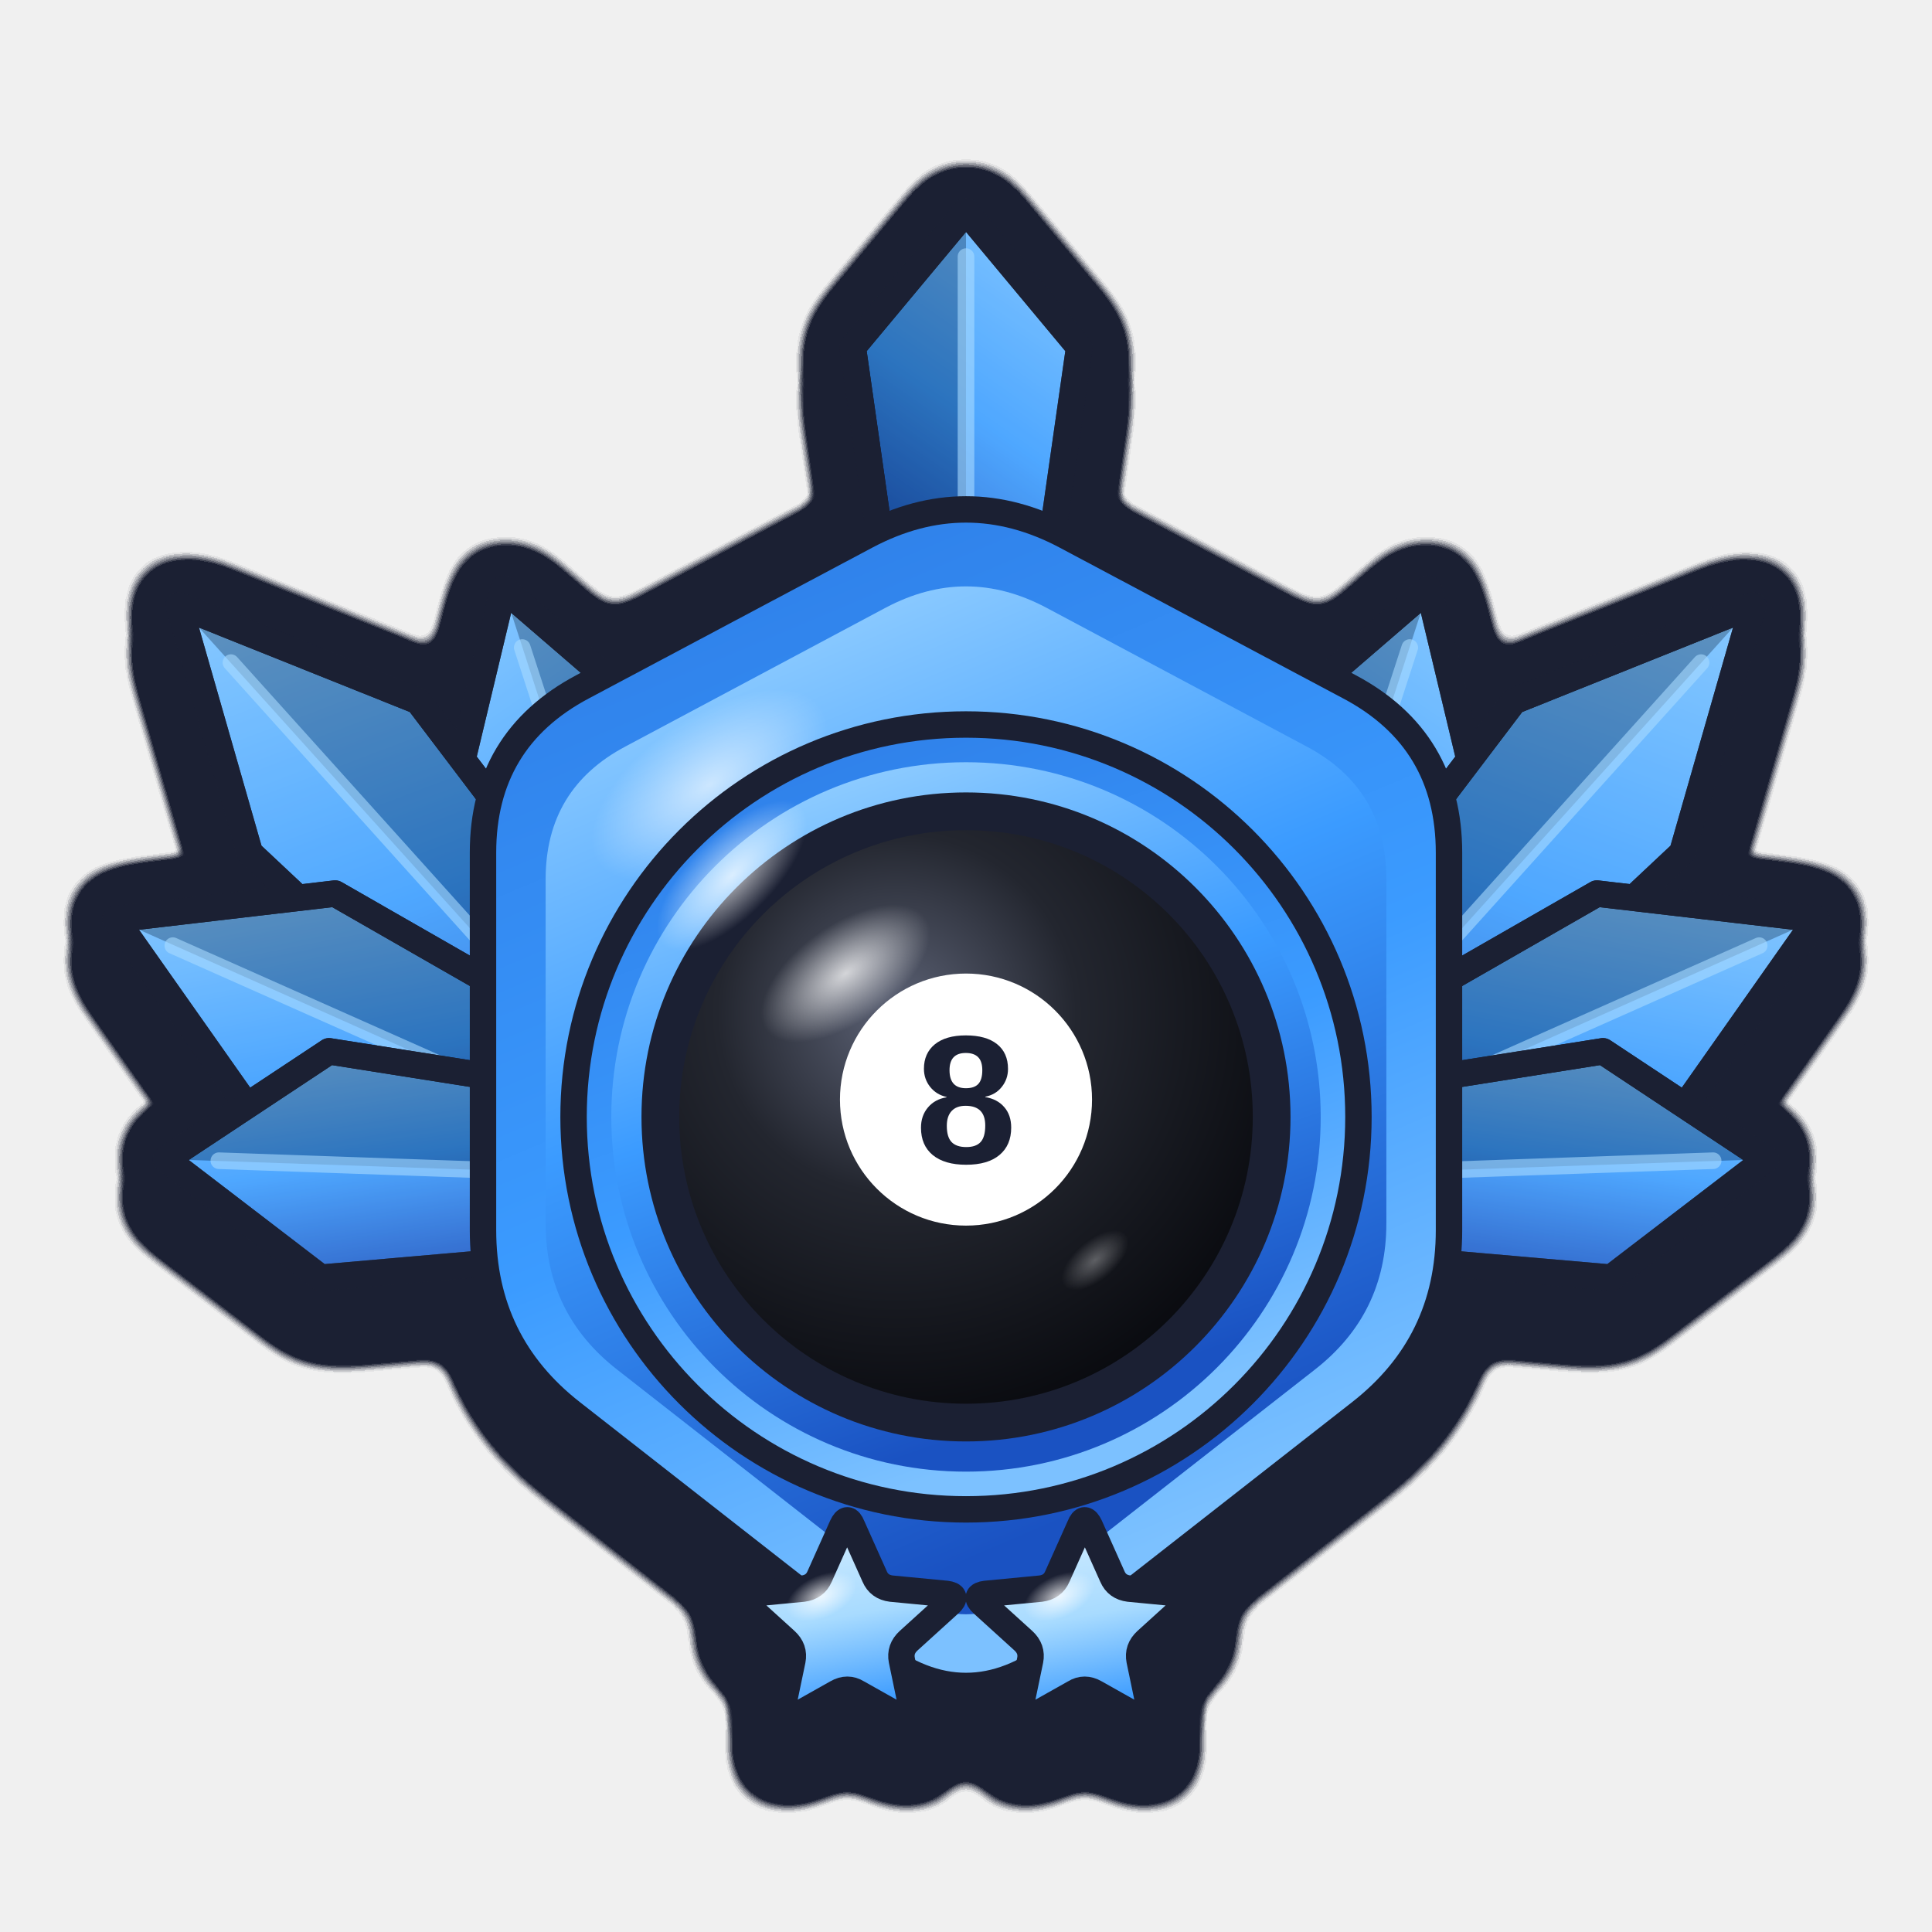
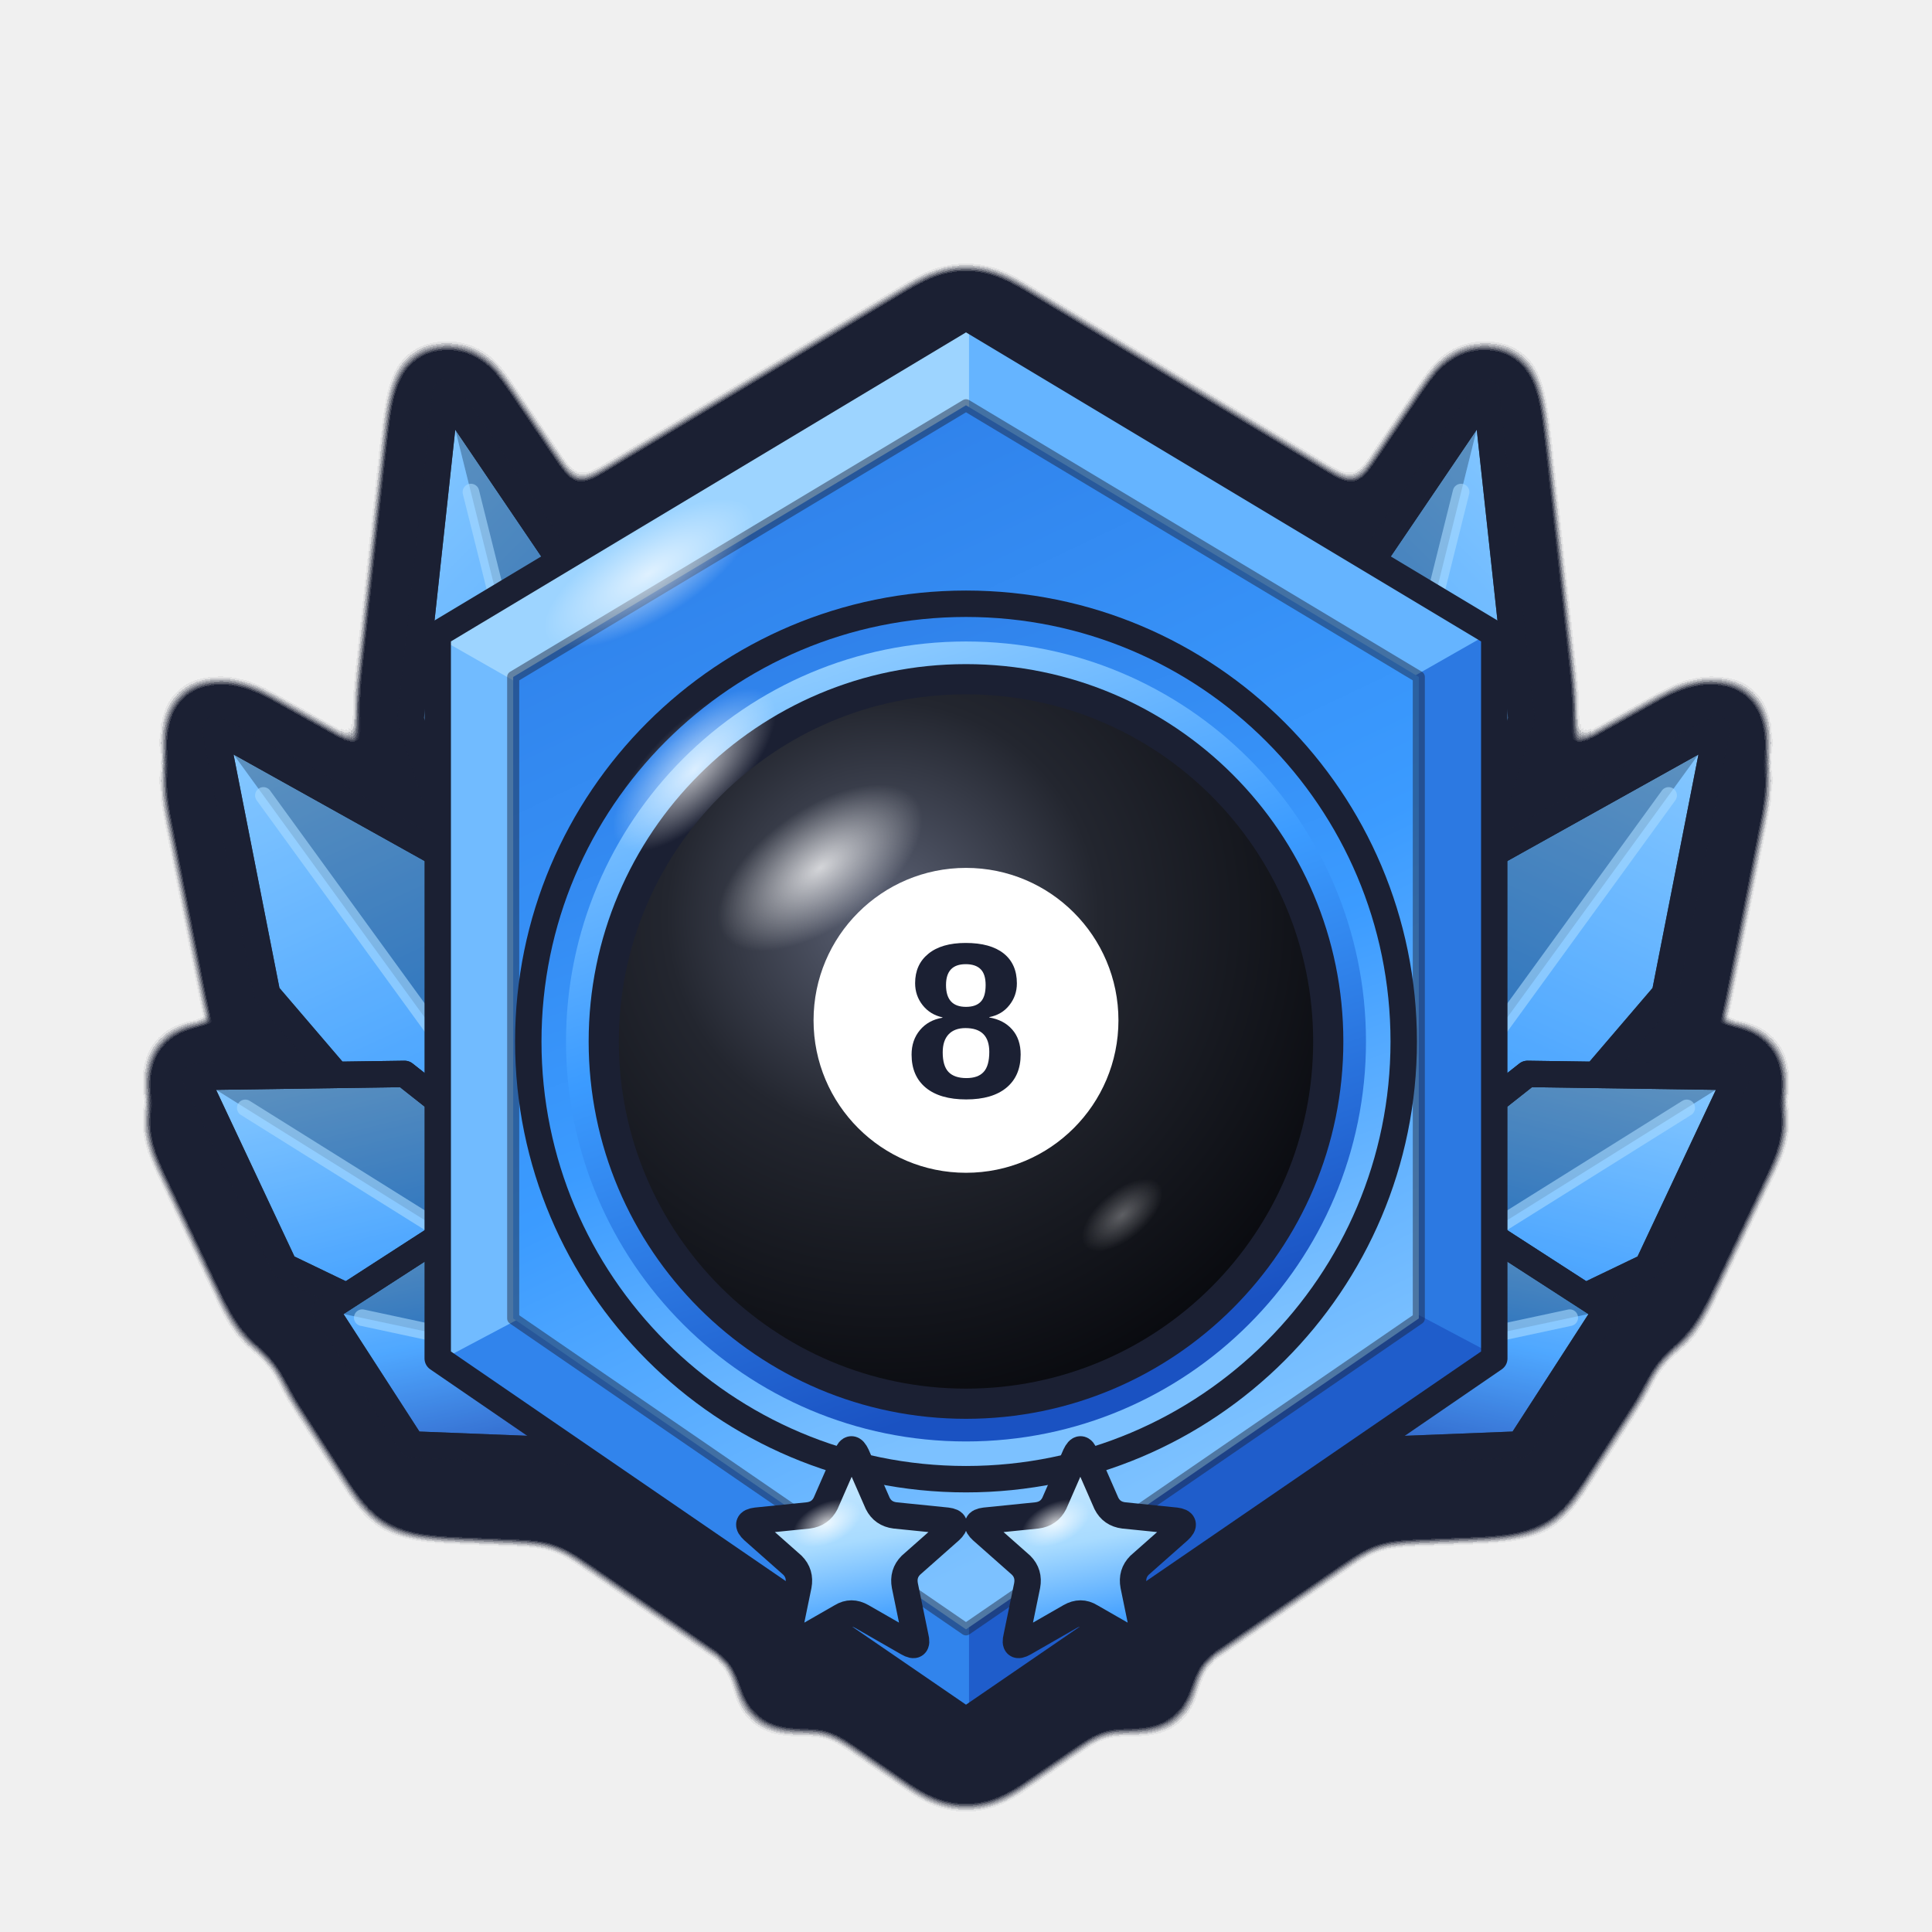
<svg xmlns="http://www.w3.org/2000/svg" width="512" height="512" viewBox="0 0 256 256">
  <defs>
    <linearGradient id="blue" x1="0" y1="0" x2="0.35" y2="1">
      <stop offset="0" stop-color="#9ED3FF" />
      <stop offset="0.45" stop-color="#3B9BFF" />
      <stop offset="1" stop-color="#1F6BD0" />
    </linearGradient>
    <linearGradient id="green" x1="0" y1="0" x2="0.35" y2="1">
      <stop offset="0" stop-color="#A8F5BE" />
      <stop offset="0.45" stop-color="#3DD66B" />
      <stop offset="1" stop-color="#1E9E47" />
    </linearGradient>
    <linearGradient id="red" x1="0" y1="0" x2="0.35" y2="1">
      <stop offset="0" stop-color="#FFA3A3" />
      <stop offset="0.45" stop-color="#FF4D4D" />
      <stop offset="1" stop-color="#C9283A" />
    </linearGradient>
    <linearGradient id="gold" x1="0" y1="0" x2="0.35" y2="1">
      <stop offset="0" stop-color="#FFF1A0" />
      <stop offset="0.45" stop-color="#FFC928" />
      <stop offset="1" stop-color="#DB8E00" />
    </linearGradient>
    <linearGradient id="wood" x1="0" y1="0" x2="0.35" y2="1">
      <stop offset="0" stop-color="#FFD9A0" />
      <stop offset="0.45" stop-color="#E7A35C" />
      <stop offset="1" stop-color="#A8622A" />
    </linearGradient>
    <linearGradient id="darkwood" x1="0" y1="0" x2="0.35" y2="1">
      <stop offset="0" stop-color="#C07A45" />
      <stop offset="0.45" stop-color="#8A4B22" />
      <stop offset="1" stop-color="#5E3014" />
    </linearGradient>
    <linearGradient id="white" x1="0" y1="0" x2="0.35" y2="1">
      <stop offset="0" stop-color="#FFFFFF" />
      <stop offset="0.45" stop-color="#F4F8FF" />
      <stop offset="1" stop-color="#C9D6EA" />
    </linearGradient>
    <linearGradient id="grey" x1="0" y1="0" x2="0.35" y2="1">
      <stop offset="0" stop-color="#E4E9F2" />
      <stop offset="0.45" stop-color="#AEB8C8" />
      <stop offset="1" stop-color="#7B869A" />
    </linearGradient>
    <linearGradient id="steel" x1="0" y1="0" x2="0.35" y2="1">
      <stop offset="0" stop-color="#D8E6F7" />
      <stop offset="0.45" stop-color="#9FB2CC" />
      <stop offset="1" stop-color="#6A7D98" />
    </linearGradient>
    <linearGradient id="cloth" x1="0" y1="0" x2="0.35" y2="1">
      <stop offset="0" stop-color="#6FE08E" />
      <stop offset="0.45" stop-color="#2FA24F" />
      <stop offset="1" stop-color="#1C7A37" />
    </linearGradient>
    <linearGradient id="sad" x1="0" y1="0" x2="0.35" y2="1">
      <stop offset="0" stop-color="#C4D4EE" />
      <stop offset="0.45" stop-color="#8EA3C7" />
      <stop offset="1" stop-color="#5E7299" />
    </linearGradient>
    <linearGradient id="purple" x1="0" y1="0" x2="0.35" y2="1">
      <stop offset="0" stop-color="#D7B8FF" />
      <stop offset="0.45" stop-color="#A259FF" />
      <stop offset="1" stop-color="#6E2FD0" />
    </linearGradient>
    <radialGradient id="shine" cx="0.5" cy="0.5" r="0.5">
      <stop offset="0" stop-color="#FFFFFF" stop-opacity="0.9" />
      <stop offset="1" stop-color="#FFFFFF" stop-opacity="0" />
    </radialGradient>
    <filter id="ink" x="-30%" y="-30%" width="160%" height="160%" color-interpolation-filters="sRGB">
      <feGaussianBlur in="SourceAlpha" stdDeviation="6.92" result="blur" />
      <feComponentTransfer in="blur" result="grown">
        <feFuncA type="linear" slope="7" intercept="-0.35" />
      </feComponentTransfer>
      <feOffset in="grown" dy="6" result="lip" />
      <feMerge result="both">
        <feMergeNode in="lip" />
        <feMergeNode in="grown" />
      </feMerge>
      <feFlood flood-color="#1B2033" />
      <feComposite in2="both" operator="in" result="outline" />
      <feMerge>
        <feMergeNode in="outline" />
        <feMergeNode in="SourceGraphic" />
      </feMerge>
    </filter>
  </defs>
  <defs>
    <filter id="badgeInk" x="-20%" y="-20%" width="140%" height="140%" color-interpolation-filters="sRGB">
      <feGaussianBlur in="SourceAlpha" stdDeviation="3.2" result="blur" />
      <feComponentTransfer in="blur" result="grown">
        <feFuncA type="linear" slope="40" intercept="-0.716" />
      </feComponentTransfer>
      <feOffset in="grown" dy="5" result="lip" />
      <feMerge result="both">
        <feMergeNode in="lip" />
        <feMergeNode in="grown" />
      </feMerge>
      <feFlood flood-color="#1B2033" />
      <feComposite in2="both" operator="in" result="outline" />
      <feMerge>
        <feMergeNode in="outline" />
        <feMergeNode in="SourceGraphic" />
      </feMerge>
    </filter>
  </defs>
  <defs>
    <linearGradient id="m" x1="0" y1="0" x2="0.35" y2="1">
      <stop offset="0" stop-color="#A8DBFF" />
      <stop offset="0.5" stop-color="#3B9BFF" />
      <stop offset="1" stop-color="#1A52C2" />
    </linearGradient>
    <linearGradient id="r" x1="0" y1="0" x2="0.35" y2="1">
      <stop offset="0" stop-color="#2C7AE4" />
      <stop offset="0.6" stop-color="#3B9BFF" />
      <stop offset="1" stop-color="#7CC1FF" />
    </linearGradient>
    <linearGradient id="w" x1="0" y1="0" x2="0.35" y2="1">
      <stop offset="0" stop-color="#82C5FF" />
      <stop offset="0.55" stop-color="#3B9BFF" />
      <stop offset="1" stop-color="#1A52C2" />
    </linearGradient>
    <linearGradient id="p" x1="0" y1="0" x2="0.2" y2="1">
      <stop offset="0" stop-color="#D8EFFF" />
      <stop offset="0.55" stop-color="#A8DBFF" />
      <stop offset="1" stop-color="#3B9BFF" />
    </linearGradient>
    <linearGradient id="c" x1="0" y1="0" x2="0.3" y2="1">
      <stop offset="0" stop-color="#CBE9FF" />
      <stop offset="0.55" stop-color="#6CB8FF" />
      <stop offset="1" stop-color="#3B9BFF" />
    </linearGradient>
    <linearGradient id="g" x1="0" y1="0" x2="0.35" y2="1">
      <stop offset="0" stop-color="#FFF3A6" />
      <stop offset="0.5" stop-color="#FFC928" />
      <stop offset="1" stop-color="#C97F00" />
    </linearGradient>
    <linearGradient id="gr" x1="0" y1="0" x2="0.35" y2="1">
      <stop offset="0" stop-color="#E7A816" />
      <stop offset="0.6" stop-color="#FFC928" />
      <stop offset="1" stop-color="#FFE274" />
    </linearGradient>
    <radialGradient id="ball" cx="0.38" cy="0.32" r="0.78">
      <stop offset="0" stop-color="#5C6275" />
      <stop offset="0.4" stop-color="#23262F" />
      <stop offset="1" stop-color="#06070B" />
    </radialGradient>
  </defs>
  <g filter="url(#badgeInk)">
-     <path d="M119.0 88.0 L113.0 46.0 L128.0 28.0 L143.0 46.0 L137.0 88.0 Z" fill="url(#w)" stroke="#1B2033" stroke-width="3.5" stroke-linejoin="round" />
-     <path d="M128.0 88.0 L137.0 88.0 L143.0 46.0 L128.0 28.0 Z" fill="#000000" opacity="0.25" />
-     <path d="M128.0 88.0 L119.0 88.0 L113.0 46.0 L128.0 28.0 Z" fill="#A8DBFF" opacity="0.18" />
-     <path d="M128.0 83.2 L128.0 34.0" fill="none" stroke="#A8DBFF" stroke-width="2.2" stroke-linecap="round" stroke-linejoin="round" opacity="0.6" />
-     <path d="M119.0 88.0 L113.0 46.0 L128.0 28.0 L143.0 46.0 L137.0 88.0 Z" fill="none" stroke="#1B2033" stroke-width="3.5" stroke-linejoin="round" />
-     <path d="M83.4 158.8 L60.0 106.0 L66.7 78.0 L88.5 96.8 L100.6 153.2 Z" fill="url(#w)" stroke="#1B2033" stroke-width="3.5" stroke-linejoin="round" />
-     <path d="M92.0 156.0 L100.6 153.2 L88.5 96.8 L66.7 78.0 Z" fill="#000000" opacity="0.25" />
-     <path d="M92.0 156.0 L83.4 158.8 L60.0 106.0 L66.7 78.0 Z" fill="#A8DBFF" opacity="0.18" />
-     <path d="M90.0 149.8 L69.2 85.8" fill="none" stroke="#A8DBFF" stroke-width="2.2" stroke-linecap="round" stroke-linejoin="round" opacity="0.6" />
-     <path d="M83.4 158.8 L60.0 106.0 L66.7 78.0 L88.5 96.8 L100.6 153.2 Z" fill="none" stroke="#1B2033" stroke-width="3.5" stroke-linejoin="round" />
-     <path d="M85.3 162.0 L33.1 113.0 L23.7 80.2 L55.4 92.9 L98.7 150.0 Z" fill="url(#w)" stroke="#1B2033" stroke-width="3.5" stroke-linejoin="round" />
-     <path d="M92.0 156.0 L98.7 150.0 L55.4 92.9 L23.7 80.2 Z" fill="#000000" opacity="0.25" />
-     <path d="M92.0 156.0 L85.3 162.0 L33.1 113.0 L23.7 80.2 Z" fill="#A8DBFF" opacity="0.18" />
-     <path d="M86.5 149.9 L30.6 87.8" fill="none" stroke="#A8DBFF" stroke-width="2.2" stroke-linecap="round" stroke-linejoin="round" opacity="0.6" />
-     <path d="M85.3 162.0 L33.1 113.0 L23.7 80.2 L55.4 92.9 L98.7 150.0 Z" fill="none" stroke="#1B2033" stroke-width="3.5" stroke-linejoin="round" />
-     <path d="M88.3 164.2 L32.2 145.8 L15.3 121.8 L44.4 118.4 L95.7 147.8 Z" fill="url(#w)" stroke="#1B2033" stroke-width="3.5" stroke-linejoin="round" />
-     <path d="M92.0 156.0 L95.7 147.8 L44.4 118.4 L15.3 121.8 Z" fill="#000000" opacity="0.25" />
-     <path d="M92.0 156.0 L88.3 164.2 L32.2 145.8 L15.3 121.8 Z" fill="#A8DBFF" opacity="0.18" />
-     <path d="M85.9 153.3 L22.9 125.3" fill="none" stroke="#A8DBFF" stroke-width="2.2" stroke-linecap="round" stroke-linejoin="round" opacity="0.6" />
-     <path d="M88.3 164.2 L32.2 145.8 L15.3 121.8 L44.4 118.4 L95.7 147.8 Z" fill="none" stroke="#1B2033" stroke-width="3.5" stroke-linejoin="round" />
-     <path d="M91.7 165.0 L42.5 169.3 L22.0 153.6 L43.6 139.3 L92.3 147.0 Z" fill="url(#w)" stroke="#1B2033" stroke-width="3.5" stroke-linejoin="round" />
-     <path d="M92.0 156.0 L92.3 147.0 L43.6 139.3 L22.0 153.6 Z" fill="#000000" opacity="0.25" />
-     <path d="M92.0 156.0 L91.7 165.0 L42.5 169.3 L22.0 153.6 Z" fill="#A8DBFF" opacity="0.18" />
-     <path d="M86.4 155.8 L29.0 153.8" fill="none" stroke="#A8DBFF" stroke-width="2.2" stroke-linecap="round" stroke-linejoin="round" opacity="0.6" />
-     <path d="M91.7 165.0 L42.5 169.3 L22.0 153.6 L43.6 139.3 L92.3 147.0 Z" fill="none" stroke="#1B2033" stroke-width="3.5" stroke-linejoin="round" />
+     <path d="M83.3 186.2 L54.4 95.3 L59.1 52.0 L83.5 88.0 L100.7 181.8 Z" fill="url(#w)" stroke="#1B2033" stroke-width="3.5" stroke-linejoin="round" />
+     <path d="M92.0 184.0 L100.7 181.8 L83.5 88.0 L59.1 52.0 Z" fill="#000000" opacity="0.25" />
+     <path d="M92.0 184.0 L83.3 186.2 L54.4 95.3 L59.1 52.0 Z" fill="#A8DBFF" opacity="0.18" />
+     <path d="M89.4 173.4 L62.4 65.2" fill="none" stroke="#A8DBFF" stroke-width="2.2" stroke-linecap="round" stroke-linejoin="round" opacity="0.6" />
+     <path d="M83.3 186.2 L54.4 95.3 L59.1 52.0 L83.5 88.0 L100.7 181.8 Z" fill="none" stroke="#1B2033" stroke-width="3.5" stroke-linejoin="round" />
+     <path d="M84.7 189.3 L35.4 131.7 L28.5 96.6 L59.7 114.0 L99.3 178.7 Z" fill="url(#w)" stroke="#1B2033" stroke-width="3.5" stroke-linejoin="round" />
+     <path d="M92.0 184.0 L99.3 178.7 L59.7 114.0 L28.5 96.6 Z" fill="#000000" opacity="0.25" />
+     <path d="M92.0 184.0 L84.7 189.3 L35.4 131.7 L28.5 96.6 Z" fill="#A8DBFF" opacity="0.18" />
+     <path d="M86.9 177.0 L34.9 105.4" fill="none" stroke="#A8DBFF" stroke-width="2.2" stroke-linecap="round" stroke-linejoin="round" opacity="0.6" />
+     <path d="M84.7 189.3 L35.4 131.7 L28.5 96.6 L59.7 114.0 L99.3 178.7 Z" fill="none" stroke="#1B2033" stroke-width="3.5" stroke-linejoin="round" />
+     <path d="M87.2 191.6 L37.7 167.8 L25.9 142.7 L53.6 142.3 L96.8 176.4 Z" fill="url(#w)" stroke="#1B2033" stroke-width="3.5" stroke-linejoin="round" />
+     <path d="M92.0 184.0 L96.8 176.4 L53.6 142.3 L25.9 142.7 Z" fill="#000000" opacity="0.25" />
+     <path d="M92.0 184.0 L87.2 191.6 L37.7 167.8 L25.9 142.7 Z" fill="#A8DBFF" opacity="0.18" />
+     <path d="M86.7 180.7 L32.5 146.8" fill="none" stroke="#A8DBFF" stroke-width="2.2" stroke-linecap="round" stroke-linejoin="round" opacity="0.6" />
+     <path d="M87.2 191.6 L37.7 167.8 L25.9 142.7 L53.6 142.3 L96.8 176.4 Z" fill="none" stroke="#1B2033" stroke-width="3.5" stroke-linejoin="round" />
+     <path d="M90.1 192.8 L54.6 191.4 L43.1 173.6 L60.9 162.1 L93.9 175.2 Z" fill="url(#w)" stroke="#1B2033" stroke-width="3.5" stroke-linejoin="round" />
+     <path d="M92.0 184.0 L93.9 175.2 L60.9 162.1 L43.1 173.6 Z" fill="#000000" opacity="0.25" />
+     <path d="M92.0 184.0 L90.1 192.8 L54.6 191.4 L43.1 173.6 Z" fill="#A8DBFF" opacity="0.18" />
+     <path d="M88.1 183.2 L48.0 174.6" fill="none" stroke="#A8DBFF" stroke-width="2.2" stroke-linecap="round" stroke-linejoin="round" opacity="0.6" />
+     <path d="M90.1 192.8 L54.6 191.4 L43.1 173.6 L60.9 162.1 L93.9 175.2 Z" fill="none" stroke="#1B2033" stroke-width="3.5" stroke-linejoin="round" />
    <g transform="matrix(-1 0 0 1 256 0)">
-       <path d="M119.0 88.0 L113.0 46.0 L128.0 28.0 L143.0 46.0 L137.0 88.0 Z" fill="url(#w)" stroke="#1B2033" stroke-width="3.5" stroke-linejoin="round" />
-       <path d="M128.0 88.0 L137.0 88.0 L143.0 46.0 L128.0 28.0 Z" fill="#000000" opacity="0.25" />
-       <path d="M128.0 88.0 L119.0 88.0 L113.0 46.0 L128.0 28.0 Z" fill="#A8DBFF" opacity="0.18" />
-       <path d="M128.0 83.2 L128.0 34.0" fill="none" stroke="#A8DBFF" stroke-width="2.2" stroke-linecap="round" stroke-linejoin="round" opacity="0.6" />
-       <path d="M119.0 88.0 L113.0 46.0 L128.0 28.0 L143.0 46.0 L137.0 88.0 Z" fill="none" stroke="#1B2033" stroke-width="3.5" stroke-linejoin="round" />
-       <path d="M83.4 158.8 L60.0 106.0 L66.7 78.0 L88.5 96.8 L100.6 153.2 Z" fill="url(#w)" stroke="#1B2033" stroke-width="3.5" stroke-linejoin="round" />
-       <path d="M92.0 156.0 L100.6 153.2 L88.5 96.8 L66.7 78.0 Z" fill="#000000" opacity="0.25" />
-       <path d="M92.0 156.0 L83.4 158.8 L60.0 106.0 L66.7 78.0 Z" fill="#A8DBFF" opacity="0.18" />
-       <path d="M90.0 149.8 L69.2 85.8" fill="none" stroke="#A8DBFF" stroke-width="2.2" stroke-linecap="round" stroke-linejoin="round" opacity="0.6" />
-       <path d="M83.4 158.8 L60.0 106.0 L66.7 78.0 L88.5 96.8 L100.6 153.2 Z" fill="none" stroke="#1B2033" stroke-width="3.5" stroke-linejoin="round" />
-       <path d="M85.3 162.0 L33.1 113.0 L23.7 80.2 L55.4 92.9 L98.7 150.0 Z" fill="url(#w)" stroke="#1B2033" stroke-width="3.5" stroke-linejoin="round" />
-       <path d="M92.0 156.0 L98.7 150.0 L55.4 92.9 L23.7 80.2 Z" fill="#000000" opacity="0.25" />
-       <path d="M92.0 156.0 L85.3 162.0 L33.1 113.0 L23.7 80.2 Z" fill="#A8DBFF" opacity="0.18" />
-       <path d="M86.5 149.9 L30.6 87.8" fill="none" stroke="#A8DBFF" stroke-width="2.2" stroke-linecap="round" stroke-linejoin="round" opacity="0.6" />
-       <path d="M85.3 162.0 L33.1 113.0 L23.7 80.2 L55.4 92.9 L98.7 150.0 Z" fill="none" stroke="#1B2033" stroke-width="3.5" stroke-linejoin="round" />
-       <path d="M88.3 164.2 L32.2 145.8 L15.3 121.8 L44.4 118.4 L95.7 147.8 Z" fill="url(#w)" stroke="#1B2033" stroke-width="3.5" stroke-linejoin="round" />
-       <path d="M92.0 156.0 L95.7 147.8 L44.4 118.4 L15.3 121.8 Z" fill="#000000" opacity="0.25" />
-       <path d="M92.0 156.0 L88.3 164.2 L32.2 145.8 L15.3 121.8 Z" fill="#A8DBFF" opacity="0.18" />
-       <path d="M85.9 153.3 L22.9 125.3" fill="none" stroke="#A8DBFF" stroke-width="2.2" stroke-linecap="round" stroke-linejoin="round" opacity="0.6" />
-       <path d="M88.3 164.2 L32.2 145.8 L15.3 121.8 L44.4 118.4 L95.7 147.8 Z" fill="none" stroke="#1B2033" stroke-width="3.5" stroke-linejoin="round" />
-       <path d="M91.7 165.0 L42.5 169.3 L22.0 153.6 L43.6 139.3 L92.3 147.0 Z" fill="url(#w)" stroke="#1B2033" stroke-width="3.5" stroke-linejoin="round" />
-       <path d="M92.0 156.0 L92.3 147.0 L43.6 139.3 L22.0 153.6 Z" fill="#000000" opacity="0.25" />
-       <path d="M92.0 156.0 L91.7 165.0 L42.5 169.3 L22.0 153.6 Z" fill="#A8DBFF" opacity="0.18" />
-       <path d="M86.4 155.8 L29.0 153.8" fill="none" stroke="#A8DBFF" stroke-width="2.2" stroke-linecap="round" stroke-linejoin="round" opacity="0.6" />
-       <path d="M91.7 165.0 L42.5 169.3 L22.0 153.6 L43.6 139.3 L92.3 147.0 Z" fill="none" stroke="#1B2033" stroke-width="3.5" stroke-linejoin="round" />
+       <path d="M83.3 186.2 L54.4 95.3 L59.1 52.0 L83.5 88.0 L100.7 181.8 Z" fill="url(#w)" stroke="#1B2033" stroke-width="3.5" stroke-linejoin="round" />
+       <path d="M92.0 184.0 L100.7 181.8 L83.5 88.0 L59.1 52.0 Z" fill="#000000" opacity="0.25" />
+       <path d="M92.0 184.0 L83.3 186.2 L54.4 95.3 L59.1 52.0 Z" fill="#A8DBFF" opacity="0.18" />
+       <path d="M89.4 173.4 L62.4 65.2" fill="none" stroke="#A8DBFF" stroke-width="2.2" stroke-linecap="round" stroke-linejoin="round" opacity="0.6" />
+       <path d="M83.3 186.2 L54.4 95.3 L59.1 52.0 L83.5 88.0 L100.7 181.8 Z" fill="none" stroke="#1B2033" stroke-width="3.5" stroke-linejoin="round" />
+       <path d="M84.7 189.3 L35.4 131.7 L28.5 96.6 L59.7 114.0 L99.3 178.7 Z" fill="url(#w)" stroke="#1B2033" stroke-width="3.5" stroke-linejoin="round" />
+       <path d="M92.0 184.0 L99.3 178.7 L59.7 114.0 L28.5 96.6 Z" fill="#000000" opacity="0.25" />
+       <path d="M92.0 184.0 L84.7 189.3 L35.4 131.7 L28.5 96.6 Z" fill="#A8DBFF" opacity="0.18" />
+       <path d="M86.9 177.0 L34.9 105.4" fill="none" stroke="#A8DBFF" stroke-width="2.2" stroke-linecap="round" stroke-linejoin="round" opacity="0.6" />
+       <path d="M84.7 189.3 L35.4 131.7 L28.5 96.6 L59.7 114.0 L99.3 178.7 Z" fill="none" stroke="#1B2033" stroke-width="3.5" stroke-linejoin="round" />
+       <path d="M87.2 191.6 L37.7 167.8 L25.9 142.7 L53.6 142.3 L96.8 176.4 Z" fill="url(#w)" stroke="#1B2033" stroke-width="3.5" stroke-linejoin="round" />
+       <path d="M92.0 184.0 L96.8 176.4 L53.6 142.3 L25.9 142.7 Z" fill="#000000" opacity="0.25" />
+       <path d="M92.0 184.0 L87.2 191.6 L37.7 167.8 L25.9 142.7 Z" fill="#A8DBFF" opacity="0.18" />
+       <path d="M86.7 180.7 L32.5 146.8" fill="none" stroke="#A8DBFF" stroke-width="2.2" stroke-linecap="round" stroke-linejoin="round" opacity="0.6" />
+       <path d="M87.2 191.6 L37.7 167.8 L25.9 142.7 L53.6 142.3 L96.8 176.4 Z" fill="none" stroke="#1B2033" stroke-width="3.5" stroke-linejoin="round" />
+       <path d="M90.1 192.8 L54.6 191.4 L43.1 173.6 L60.9 162.1 L93.9 175.2 Z" fill="url(#w)" stroke="#1B2033" stroke-width="3.5" stroke-linejoin="round" />
+       <path d="M92.0 184.0 L93.9 175.2 L60.9 162.1 L43.1 173.6 Z" fill="#000000" opacity="0.25" />
+       <path d="M92.0 184.0 L90.1 192.8 L54.6 191.4 L43.1 173.6 Z" fill="#A8DBFF" opacity="0.18" />
+       <path d="M88.1 183.2 L48.0 174.6" fill="none" stroke="#A8DBFF" stroke-width="2.2" stroke-linecap="round" stroke-linejoin="round" opacity="0.6" />
+       <path d="M90.1 192.8 L54.6 191.4 L43.1 173.6 L60.9 162.1 L93.9 175.2 Z" fill="none" stroke="#1B2033" stroke-width="3.5" stroke-linejoin="round" />
    </g>
-     <path d="M114.8 71.0 Q128.0 64.0 141.2 71.0 L178.8 91.0 Q192.0 98.0 192.0 113.0 L192.0 163.0 Q192.0 178.0 180.2 187.2 L139.8 218.8 Q128.0 228.0 116.2 218.8 L75.8 187.2 Q64.0 178.0 64.0 163.0 L64.0 113.0 Q64.0 98.0 77.2 91.0 Z" fill="url(#r)" stroke="#1B2033" stroke-width="3.5" stroke-linejoin="round" />
-     <path d="M117.4 80.5 Q128.0 74.9 138.6 80.5 L173.1 98.9 Q183.7 104.5 183.7 116.5 L183.7 162.1 Q183.7 174.1 174.2 181.5 L137.5 210.2 Q128.0 217.6 118.5 210.2 L81.8 181.5 Q72.3 174.1 72.3 162.1 L72.3 116.5 Q72.3 104.5 82.9 98.9 Z" fill="url(#m)" />
-     <ellipse cx="94" cy="104" rx="18" ry="9" fill="url(#shine)" opacity="0.7" transform="rotate(-35 94 104)" />
-     <circle cx="128" cy="148" r="52" fill="url(#r)" stroke="#1B2033" stroke-width="3.5" />
-     <circle cx="128" cy="148" r="47" fill="url(#m)" />
-     <circle cx="128" cy="148" r="43" fill="#1B2033" />
-     <ellipse cx="97" cy="116" rx="13" ry="5.5" fill="url(#shine)" opacity="0.8" transform="rotate(-45 97 116)" />
-     <circle cx="128" cy="148" r="38" fill="url(#ball)" />
-     <circle cx="128.0" cy="145.7" r="16.7" fill="#FFFFFF" />
-     <text x="128.0" y="154.1" font-family="Arial Black, Arial, sans-serif" font-weight="900" font-size="24.2" text-anchor="middle" fill="#1B2033">8</text>
-     <ellipse cx="112.04" cy="129.0" rx="12.92" ry="6.46" fill="url(#shine)" opacity="0.85" transform="rotate(-35 112.04 129.0)" />
-     <ellipse cx="145.1" cy="167.0" rx="5.32" ry="2.66" fill="url(#shine)" opacity="0.35" transform="rotate(-40 145.1 167.0)" />
-     <path d="M143.1 202.2 Q143.7 200.7 144.4 202.2 L147.4 208.9 Q148.0 210.3 149.6 210.5 L156.9 211.2 Q158.5 211.4 157.3 212.5 L151.9 217.4 Q150.7 218.5 151.0 220.0 L152.5 227.2 Q152.9 228.7 151.5 227.9 L145.1 224.3 Q143.7 223.5 142.4 224.3 L136.0 227.9 Q134.6 228.7 135.0 227.2 L136.5 220.0 Q136.8 218.5 135.6 217.4 L130.2 212.5 Q129.0 211.4 130.6 211.2 L137.9 210.5 Q139.5 210.3 140.1 208.9 Z" fill="url(#p)" stroke="#1B2033" stroke-width="3.5" stroke-linejoin="round" />
-     <ellipse cx="140.337" cy="211.556" rx="4.96" ry="2.79" fill="url(#shine)" opacity="0.85" transform="rotate(-25 140.3366 211.5559)" />
-     <path d="M111.6 202.2 Q112.3 200.7 112.9 202.2 L115.9 208.9 Q116.5 210.3 118.1 210.5 L125.4 211.2 Q127.0 211.4 125.8 212.5 L120.4 217.4 Q119.2 218.5 119.5 220.0 L121.0 227.2 Q121.4 228.7 120.0 227.9 L113.6 224.3 Q112.3 223.5 110.9 224.3 L104.5 227.9 Q103.1 228.7 103.5 227.2 L105.0 220.0 Q105.3 218.5 104.1 217.4 L98.7 212.5 Q97.5 211.4 99.1 211.2 L106.4 210.5 Q108.0 210.3 108.6 208.9 Z" fill="url(#p)" stroke="#1B2033" stroke-width="3.5" stroke-linejoin="round" />
-     <ellipse cx="108.843" cy="211.556" rx="4.96" ry="2.79" fill="url(#shine)" opacity="0.85" transform="rotate(-25 108.8434 211.5559)" />
+     <path d="M128.0 42.0 L198.0 84.0 L188.0 89.7 L128.0 53.7 Z" fill="#65B4FF" stroke="#65B4FF" stroke-width="0.8" />
+     <path d="M198.0 84.0 L198.0 180.0 L188.0 174.7 L188.0 89.7 Z" fill="#2C79E2" stroke="#2C79E2" stroke-width="0.8" />
+     <path d="M198.0 180.0 L128.0 228.0 L128.0 215.9 L188.0 174.7 Z" fill="#1F5DCB" stroke="#1F5DCB" stroke-width="0.8" />
+     <path d="M128.0 228.0 L58.0 180.0 L68.0 174.7 L128.0 215.9 Z" fill="#3184EC" stroke="#3184EC" stroke-width="0.8" />
+     <path d="M58.0 180.0 L58.0 84.0 L68.0 89.7 L68.0 174.7 Z" fill="#71BBFF" stroke="#71BBFF" stroke-width="0.8" />
+     <path d="M58.0 84.0 L128.0 42.0 L128.0 53.7 L68.0 89.7 Z" fill="#9DD4FF" stroke="#9DD4FF" stroke-width="0.8" />
+     <path d="M128.0 53.7 L188.0 89.7 L188.0 174.7 L128.0 215.9 L68.0 174.7 L68.0 89.7 Z" fill="url(#r)" />
+     <path d="M128.0 53.7 L188.0 89.7 L188.0 174.7 L128.0 215.9 L68.0 174.7 L68.0 89.7 Z" fill="none" stroke="#1B2033" stroke-width="1.6" stroke-opacity="0.45" stroke-linejoin="round" />
+     <path d="M128.0 42.0 L198.0 84.0 L198.0 180.0 L128.0 228.0 L58.0 180.0 L58.0 84.0 Z" fill="none" stroke="#1B2033" stroke-width="3.5" stroke-linejoin="round" />
+     <ellipse cx="86" cy="76" rx="16" ry="6" fill="url(#shine)" opacity="0.75" transform="rotate(-32 86 76)" />
+     <circle cx="128" cy="138" r="58" fill="url(#r)" stroke="#1B2033" stroke-width="3.5" />
+     <circle cx="128" cy="138" r="53" fill="url(#m)" />
+     <circle cx="128" cy="138" r="50" fill="#1B2033" />
+     <ellipse cx="92" cy="102" rx="14" ry="6" fill="url(#shine)" opacity="0.8" transform="rotate(-45 92 102)" />
+     <circle cx="128" cy="138" r="46" fill="url(#ball)" />
+     <circle cx="128.0" cy="135.2" r="20.2" fill="#FFFFFF" />
+     <text x="128.0" y="145.4" font-family="Arial Black, Arial, sans-serif" font-weight="900" font-size="29.3" text-anchor="middle" fill="#1B2033">8</text>
+     <ellipse cx="108.68" cy="115.0" rx="15.64" ry="7.82" fill="url(#shine)" opacity="0.85" transform="rotate(-35 108.68 115.0)" />
+     <ellipse cx="148.7" cy="161.0" rx="6.44" ry="3.22" fill="url(#shine)" opacity="0.35" transform="rotate(-40 148.7 161.0)" />
+     <path d="M142.5 192.8 Q143.2 191.3 143.8 192.8 L146.6 199.2 Q147.3 200.6 148.9 200.8 L155.8 201.5 Q157.4 201.7 156.2 202.8 L151.0 207.4 Q149.9 208.5 150.2 210.1 L151.6 216.9 Q152.0 218.5 150.6 217.7 L144.5 214.2 Q143.2 213.4 141.8 214.2 L135.7 217.7 Q134.3 218.5 134.7 216.9 L136.1 210.1 Q136.4 208.5 135.3 207.4 L130.1 202.8 Q128.9 201.7 130.5 201.5 L137.4 200.8 Q139.0 200.6 139.7 199.2 Z" fill="url(#p)" stroke="#1B2033" stroke-width="3.5" stroke-linejoin="round" />
+     <ellipse cx="139.851" cy="201.841" rx="4.8" ry="2.7" fill="url(#shine)" opacity="0.85" transform="rotate(-25 139.8508 201.8407)" />
+     <path d="M112.2 192.8 Q112.8 191.3 113.5 192.8 L116.3 199.2 Q117.0 200.6 118.6 200.8 L125.5 201.5 Q127.1 201.7 125.9 202.8 L120.7 207.4 Q119.6 208.5 119.9 210.1 L121.3 216.9 Q121.7 218.5 120.3 217.7 L114.2 214.2 Q112.8 213.4 111.5 214.2 L105.4 217.7 Q104.0 218.5 104.4 216.9 L105.8 210.1 Q106.1 208.5 105.0 207.4 L99.8 202.8 Q98.6 201.7 100.2 201.5 L107.1 200.8 Q108.7 200.6 109.4 199.2 Z" fill="url(#p)" stroke="#1B2033" stroke-width="3.5" stroke-linejoin="round" />
+     <ellipse cx="109.549" cy="201.841" rx="4.8" ry="2.7" fill="url(#shine)" opacity="0.85" transform="rotate(-25 109.5492 201.8407)" />
  </g>
</svg>
